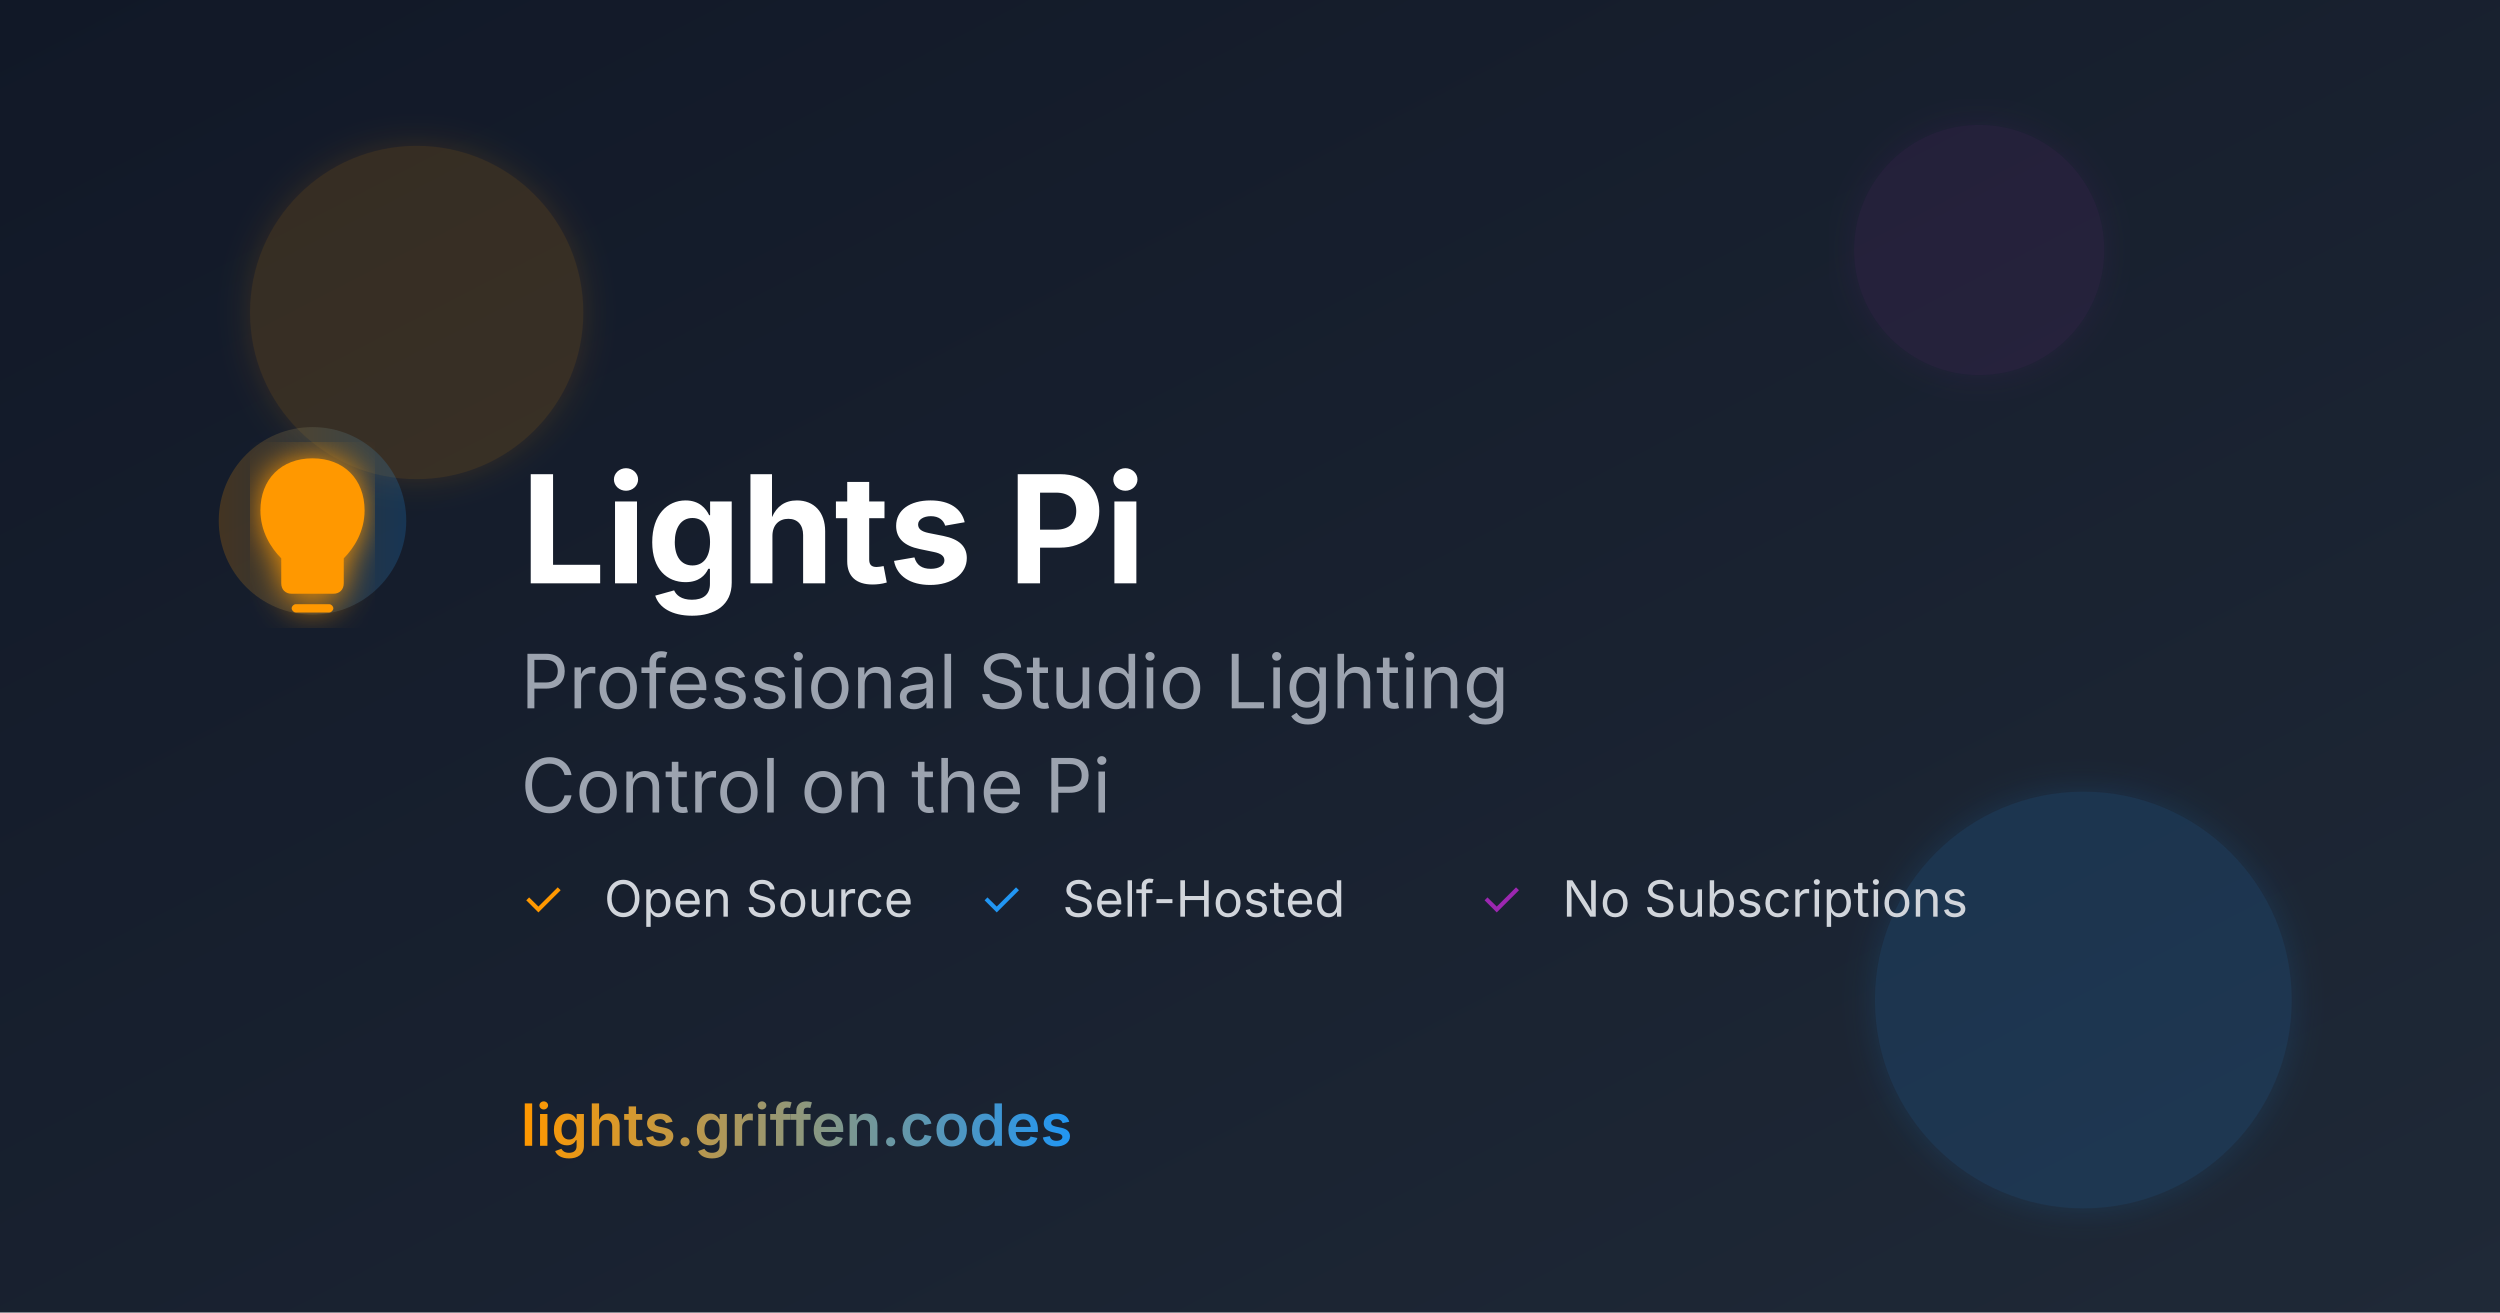
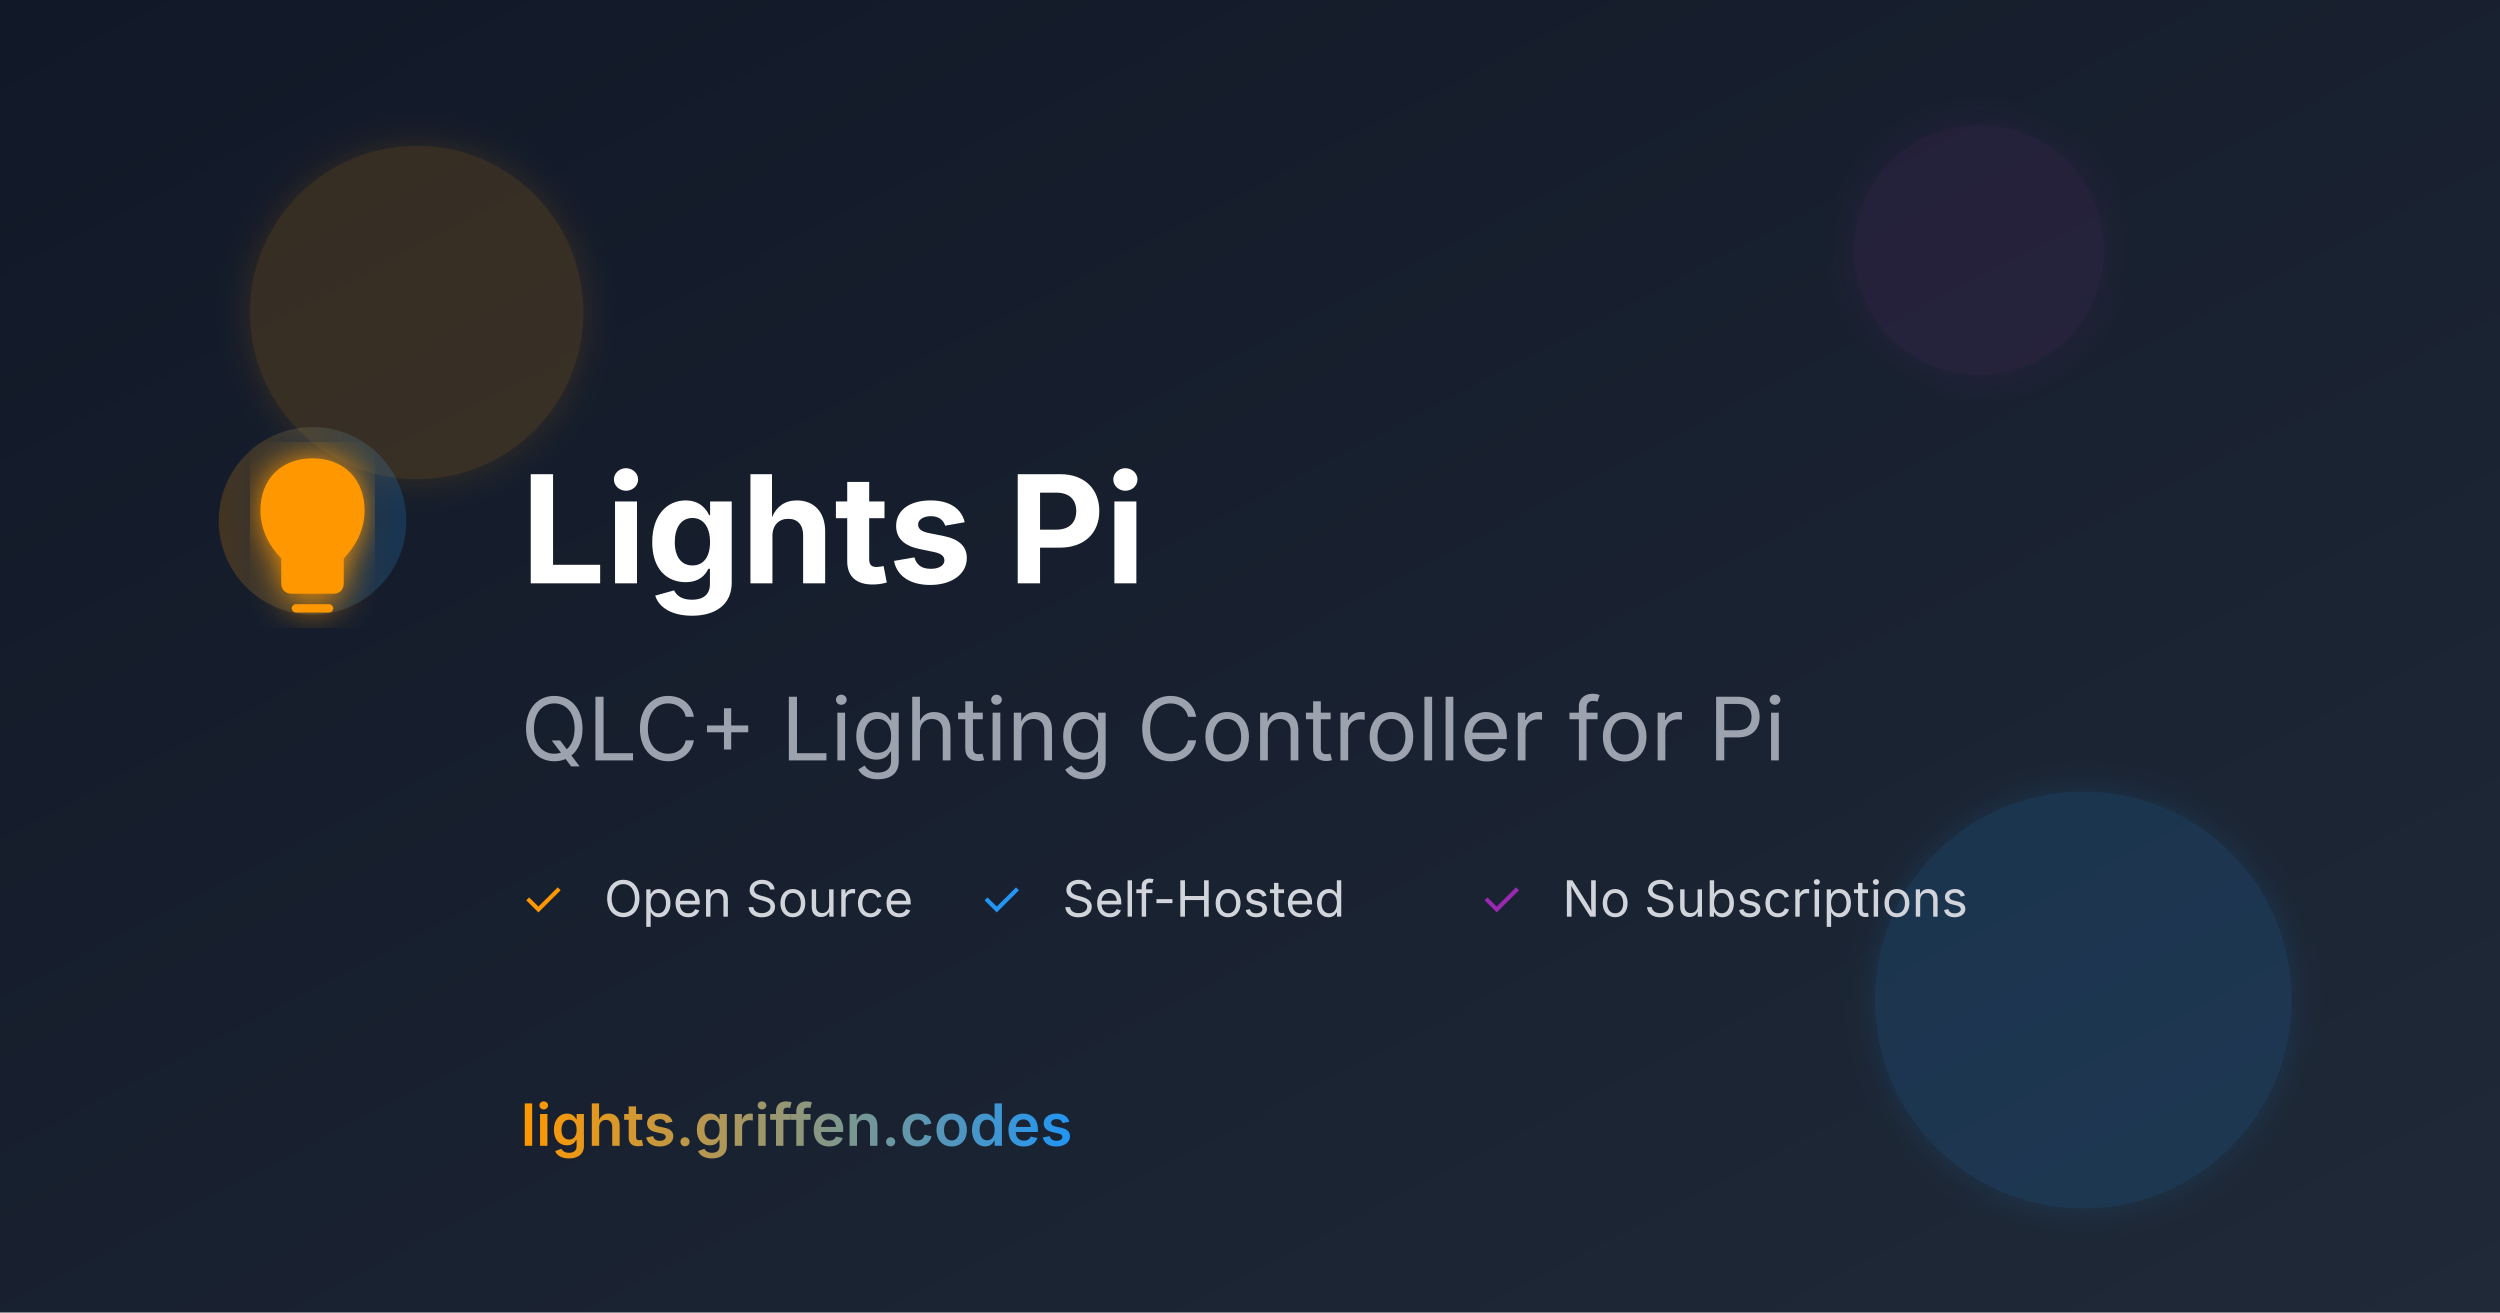
<svg xmlns="http://www.w3.org/2000/svg" width="1200" height="630" viewBox="0 0 1200 630">
  <defs>
    <linearGradient id="bgGradient" x1="0%" y1="0%" x2="100%" y2="100%">
      <stop offset="0%" style="stop-color:#111827;stop-opacity:1" />
      <stop offset="100%" style="stop-color:#1f2937;stop-opacity:1" />
    </linearGradient>
    <linearGradient id="accentGradient" x1="0%" y1="0%" x2="100%" y2="0%">
      <stop offset="0%" style="stop-color:#FF9800;stop-opacity:1" />
      <stop offset="100%" style="stop-color:#2196F3;stop-opacity:1" />
    </linearGradient>
    <filter id="glow">
      <feGaussianBlur stdDeviation="8" result="coloredBlur" />
      <feMerge>
        <feMergeNode in="coloredBlur" />
        <feMergeNode in="SourceGraphic" />
      </feMerge>
    </filter>
  </defs>
  <rect width="1200" height="630" fill="url(#bgGradient)" />
  <circle cx="200" cy="150" r="80" fill="#FF9800" opacity="0.15" filter="url(#glow)" />
  <circle cx="1000" cy="480" r="100" fill="#2196F3" opacity="0.15" filter="url(#glow)" />
  <circle cx="950" cy="120" r="60" fill="#9C27B0" opacity="0.1" filter="url(#glow)" />
  <g transform="translate(100, 200)">
    <circle cx="50" cy="50" r="45" fill="url(#accentGradient)" opacity="0.2" />
    <path d="M50 20 C35 20 25 30 25 45 C25 55 30 63 35 68 L35 80 C35 83 37 85 40 85 L60 85 C63 85 65 83 65 80 L65 68 C70 63 75 55 75 45 C75 30 65 20 50 20 Z M42 90 L58 90 C59 90 60 91 60 92 C60 93 59 94 58 94 L42 94 C41 94 40 93 40 92 C40 91 41 90 42 90 Z" fill="#FF9800" filter="url(#glow)" />
  </g>
  <text x="250" y="280" font-family="system-ui, -apple-system, sans-serif" font-size="72" font-weight="bold" fill="white">
    Lights Pi
  </text>
-   <text x="250" y="340" font-family="system-ui, -apple-system, sans-serif" font-size="36" fill="#9CA3AF">
-     Professional Studio Lighting
-   </text>
-   <text x="250" y="390" font-family="system-ui, -apple-system, sans-serif" font-size="36" fill="#9CA3AF">
-     Control on the Pi
+   <text x="250" y="365" font-family="system-ui, -apple-system, sans-serif" font-size="42" fill="#9CA3AF">
+     QLC+ Lighting Controller for Pi
  </text>
  <g transform="translate(250, 440)">
    <text y="0" font-family="system-ui, -apple-system, sans-serif" font-size="24" fill="#FF9800">✓</text>
    <text x="40" y="0" font-family="system-ui, -apple-system, sans-serif" font-size="24" fill="#D1D5DB">Open Source</text>
    <text x="220" y="0" font-family="system-ui, -apple-system, sans-serif" font-size="24" fill="#2196F3">✓</text>
    <text x="260" y="0" font-family="system-ui, -apple-system, sans-serif" font-size="24" fill="#D1D5DB">Self-Hosted</text>
    <text x="460" y="0" font-family="system-ui, -apple-system, sans-serif" font-size="24" fill="#9C27B0">✓</text>
    <text x="500" y="0" font-family="system-ui, -apple-system, sans-serif" font-size="24" fill="#D1D5DB">No Subscriptions</text>
  </g>
  <text x="250" y="550" font-family="system-ui, -apple-system, sans-serif" font-size="28" fill="url(#accentGradient)" font-weight="600">
    lights.griffen.codes
  </text>
</svg>
